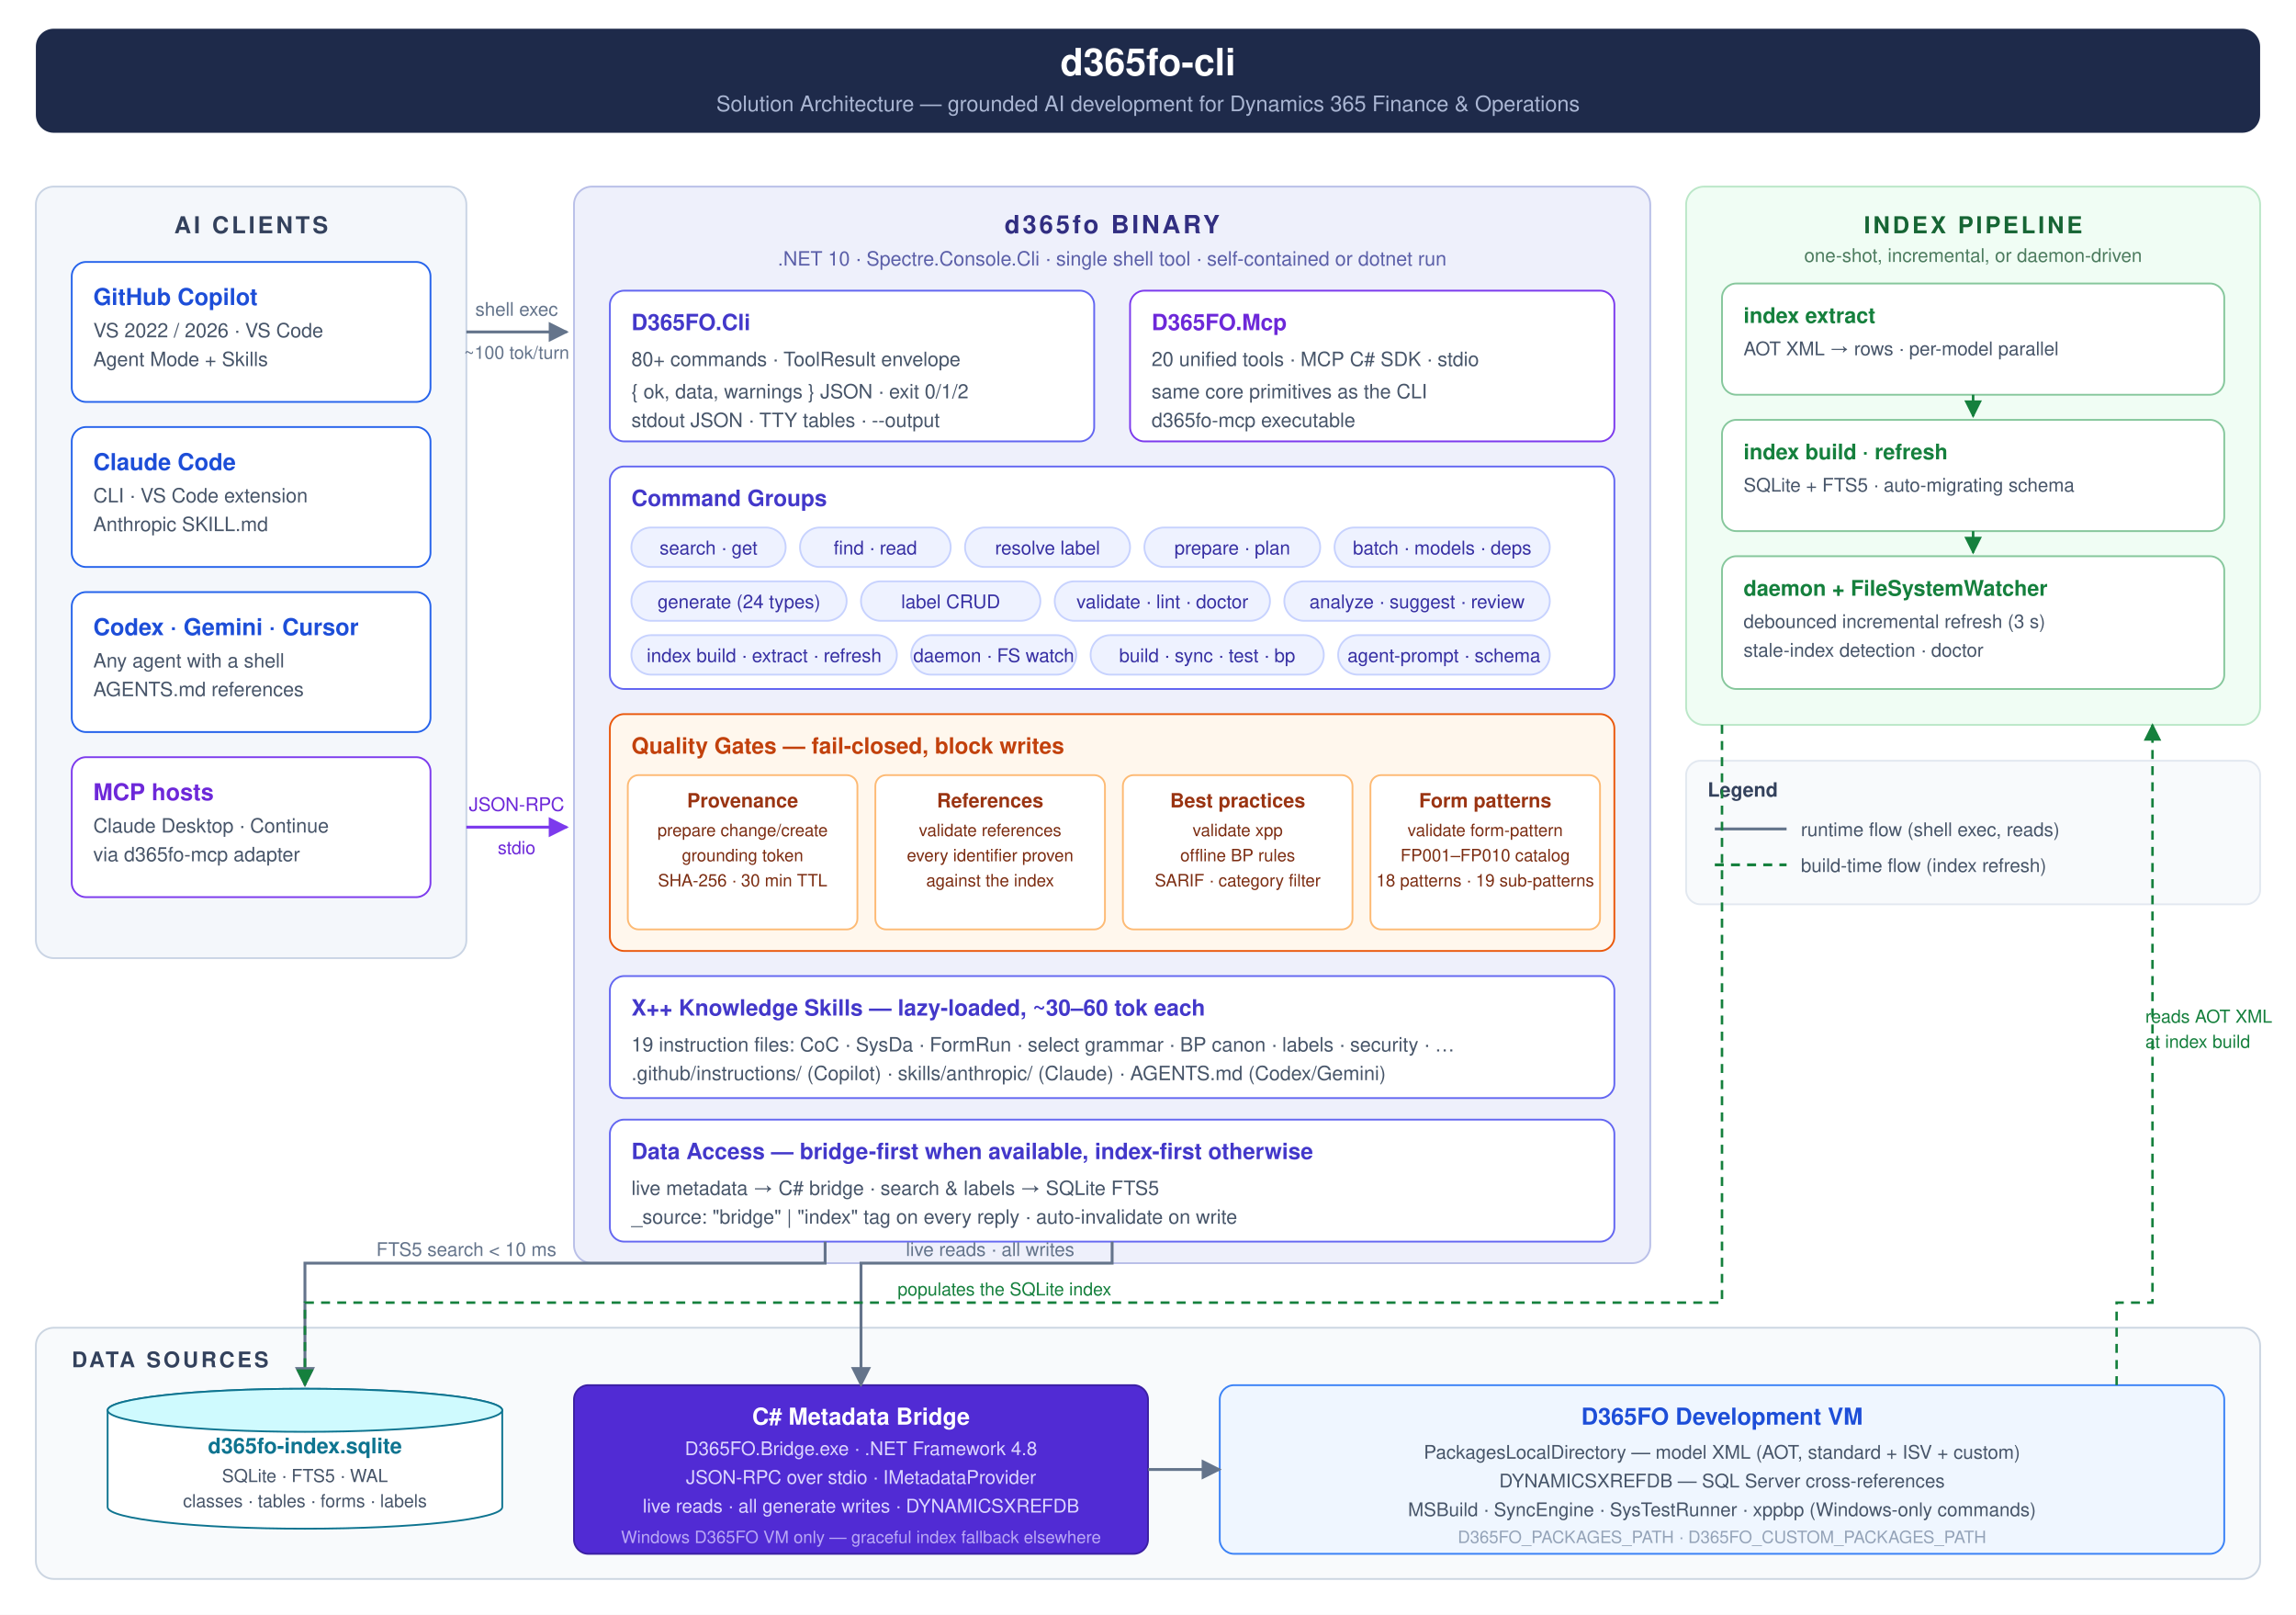
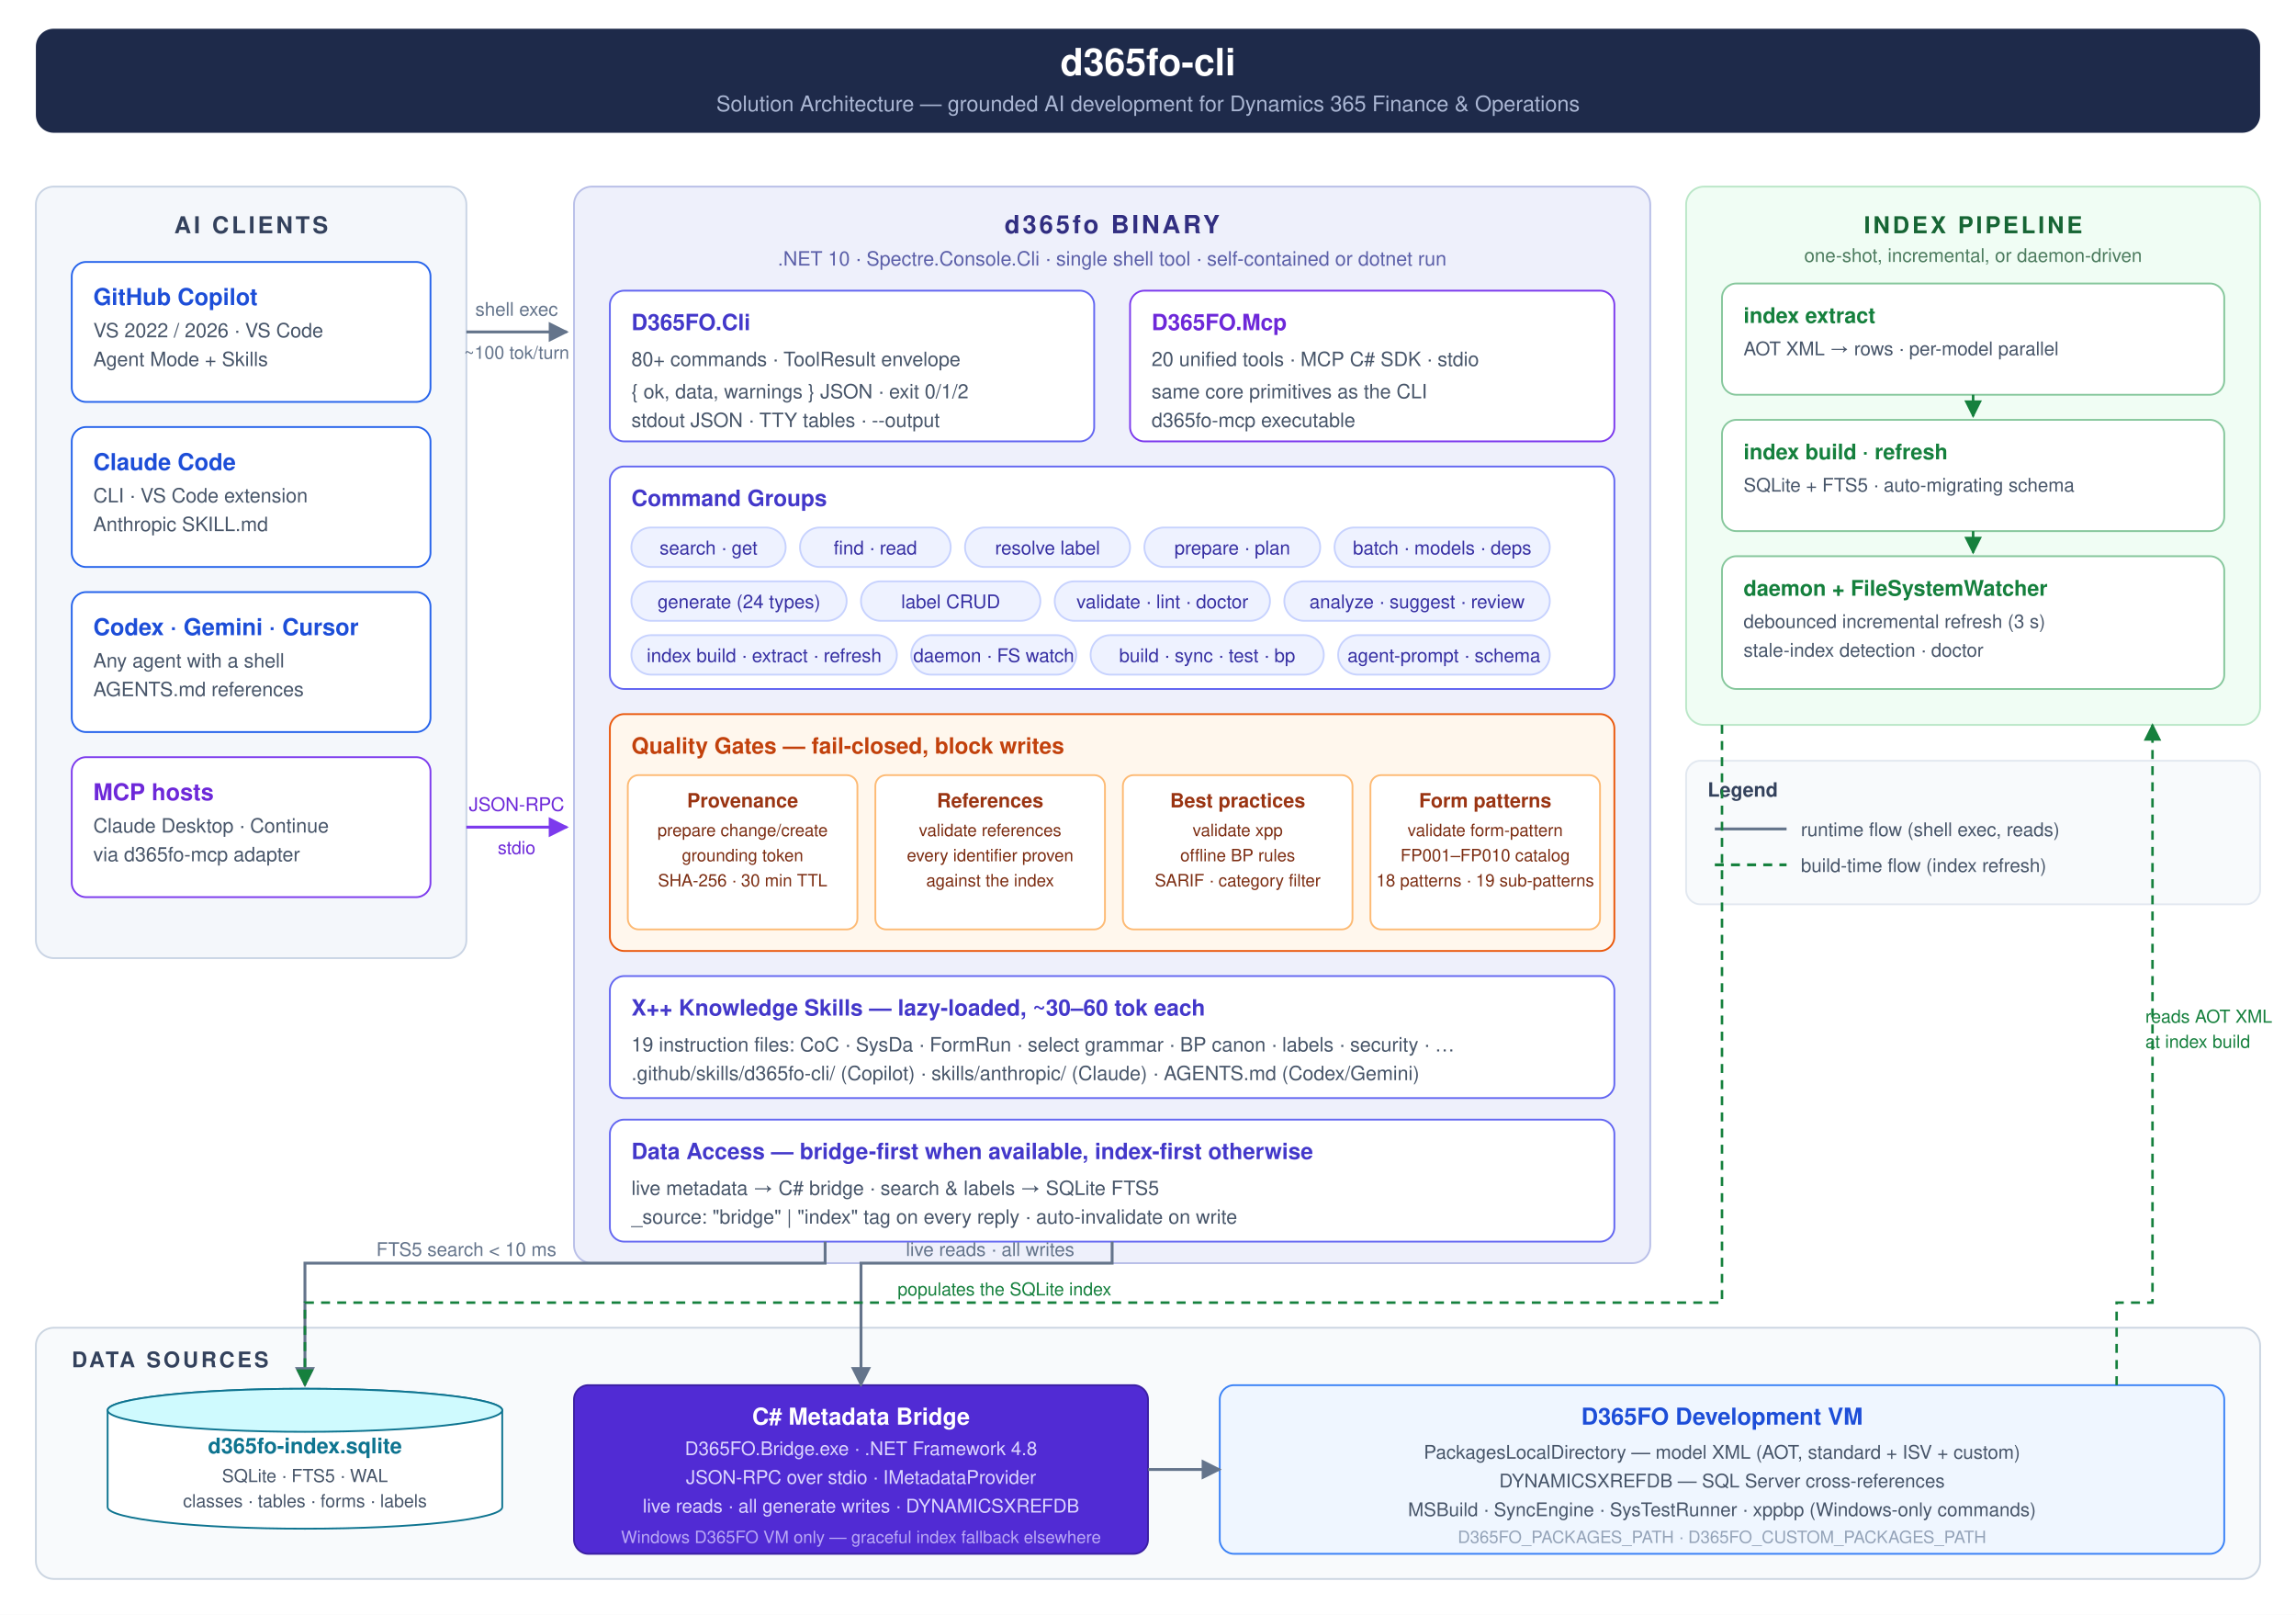
<svg xmlns="http://www.w3.org/2000/svg" viewBox="0 0 1280 900" font-family="'Segoe UI', Helvetica, Arial, sans-serif">
  <defs>
    <marker id="arrow" viewBox="0 0 10 10" refX="9" refY="5" markerWidth="7" markerHeight="7" orient="auto-start-reverse">
      <path d="M0 0 L10 5 L0 10 z" fill="#64748b" />
    </marker>
    <marker id="arrowGreen" viewBox="0 0 10 10" refX="9" refY="5" markerWidth="7" markerHeight="7" orient="auto-start-reverse">
      <path d="M0 0 L10 5 L0 10 z" fill="#15803d" />
    </marker>
    <marker id="arrowPurple" viewBox="0 0 10 10" refX="9" refY="5" markerWidth="7" markerHeight="7" orient="auto-start-reverse">
      <path d="M0 0 L10 5 L0 10 z" fill="#7c3aed" />
    </marker>
  </defs>
  <rect x="0" y="0" width="1280" height="900" fill="#ffffff" />
  <rect x="20" y="16" width="1240" height="58" rx="10" fill="#1e2a4a" />
  <text x="640" y="42" text-anchor="middle" font-size="21" font-weight="700" fill="#ffffff">d365fo-cli</text>
  <text x="640" y="62" text-anchor="middle" font-size="12" fill="#aab6d3">Solution Architecture — grounded AI development for Dynamics 365 Finance &amp; Operations</text>
  <rect x="20" y="104" width="240" height="430" rx="10" fill="#f4f7fb" stroke="#c9d4e4" />
  <text x="140" y="130" text-anchor="middle" font-size="13" font-weight="700" fill="#33415c" letter-spacing="1.5">AI CLIENTS</text>
  <rect x="40" y="146" width="200" height="78" rx="8" fill="#ffffff" stroke="#2563eb" />
  <text x="52" y="170" font-size="13" font-weight="600" fill="#1d4ed8">GitHub Copilot</text>
  <text x="52" y="188" font-size="11" fill="#475569">VS 2022 / 2026 · VS Code</text>
  <text x="52" y="204" font-size="11" fill="#475569">Agent Mode + Skills</text>
  <rect x="40" y="238" width="200" height="78" rx="8" fill="#ffffff" stroke="#2563eb" />
  <text x="52" y="262" font-size="13" font-weight="600" fill="#1d4ed8">Claude Code</text>
  <text x="52" y="280" font-size="11" fill="#475569">CLI · VS Code extension</text>
  <text x="52" y="296" font-size="11" fill="#475569">Anthropic SKILL.md</text>
  <rect x="40" y="330" width="200" height="78" rx="8" fill="#ffffff" stroke="#2563eb" />
  <text x="52" y="354" font-size="13" font-weight="600" fill="#1d4ed8">Codex · Gemini · Cursor</text>
  <text x="52" y="372" font-size="11" fill="#475569">Any agent with a shell</text>
  <text x="52" y="388" font-size="11" fill="#475569">AGENTS.md references</text>
  <rect x="40" y="422" width="200" height="78" rx="8" fill="#ffffff" stroke="#7c3aed" />
  <text x="52" y="446" font-size="13" font-weight="600" fill="#6d28d9">MCP hosts</text>
  <text x="52" y="464" font-size="11" fill="#475569">Claude Desktop · Continue</text>
  <text x="52" y="480" font-size="11" fill="#475569">via d365fo-mcp adapter</text>
  <line x1="260" y1="185" x2="316" y2="185" stroke="#64748b" stroke-width="1.6" marker-end="url(#arrow)" />
  <text x="288" y="176" text-anchor="middle" font-size="10.5" fill="#64748b">shell exec</text>
  <text x="288" y="200" text-anchor="middle" font-size="10" fill="#64748b">~100 tok/turn</text>
  <line x1="260" y1="461" x2="316" y2="461" stroke="#7c3aed" stroke-width="1.6" marker-end="url(#arrowPurple)" />
  <text x="288" y="452" text-anchor="middle" font-size="10.5" fill="#6d28d9">JSON-RPC</text>
  <text x="288" y="476" text-anchor="middle" font-size="10" fill="#6d28d9">stdio</text>
  <rect x="320" y="104" width="600" height="600" rx="10" fill="#eef0fb" stroke="#b9bfe8" />
  <text x="620" y="130" text-anchor="middle" font-size="14" font-weight="700" fill="#312e81" letter-spacing="1.5">d365fo BINARY</text>
  <text x="620" y="148" text-anchor="middle" font-size="11" fill="#5b5fa8">.NET 10 · Spectre.Console.Cli · single shell tool · self-contained or dotnet run</text>
  <rect x="340" y="162" width="270" height="84" rx="8" fill="#ffffff" stroke="#6366f1" />
  <text x="352" y="184" font-size="12.5" font-weight="600" fill="#4338ca">D365FO.Cli</text>
  <text x="352" y="204" font-size="11" fill="#475569">80+ commands · ToolResult envelope</text>
  <text x="352" y="222" font-size="11" fill="#475569">{ ok, data, warnings } JSON · exit 0/1/2</text>
  <text x="352" y="238" font-size="11" fill="#475569">stdout JSON · TTY tables · --output</text>
  <rect x="630" y="162" width="270" height="84" rx="8" fill="#ffffff" stroke="#7c3aed" />
  <text x="642" y="184" font-size="12.5" font-weight="600" fill="#6d28d9">D365FO.Mcp</text>
  <text x="642" y="204" font-size="11" fill="#475569">20 unified tools · MCP C# SDK · stdio</text>
  <text x="642" y="222" font-size="11" fill="#475569">same core primitives as the CLI</text>
  <text x="642" y="238" font-size="11" fill="#475569">d365fo-mcp executable</text>
  <rect x="340" y="260" width="560" height="124" rx="8" fill="#ffffff" stroke="#6366f1" />
  <text x="352" y="282" font-size="12.5" font-weight="600" fill="#4338ca">Command Groups</text>
  <rect x="352" y="294" width="86" height="22" rx="11" fill="#eef2ff" stroke="#c7d2fe" />
  <text x="395" y="309" text-anchor="middle" font-size="10.5" fill="#3730a3">search · get</text>
  <rect x="446" y="294" width="84" height="22" rx="11" fill="#eef2ff" stroke="#c7d2fe" />
  <text x="488" y="309" text-anchor="middle" font-size="10.5" fill="#3730a3">find · read</text>
  <rect x="538" y="294" width="92" height="22" rx="11" fill="#eef2ff" stroke="#c7d2fe" />
  <text x="584" y="309" text-anchor="middle" font-size="10.5" fill="#3730a3">resolve label</text>
  <rect x="638" y="294" width="98" height="22" rx="11" fill="#eef2ff" stroke="#c7d2fe" />
  <text x="687" y="309" text-anchor="middle" font-size="10.5" fill="#3730a3">prepare · plan</text>
  <rect x="744" y="294" width="120" height="22" rx="11" fill="#eef2ff" stroke="#c7d2fe" />
  <text x="804" y="309" text-anchor="middle" font-size="10.5" fill="#3730a3">batch · models · deps</text>
  <rect x="352" y="324" width="120" height="22" rx="11" fill="#eef2ff" stroke="#c7d2fe" />
  <text x="412" y="339" text-anchor="middle" font-size="10.5" fill="#3730a3">generate (24 types)</text>
  <rect x="480" y="324" width="100" height="22" rx="11" fill="#eef2ff" stroke="#c7d2fe" />
  <text x="530" y="339" text-anchor="middle" font-size="10.5" fill="#3730a3">label CRUD</text>
  <rect x="588" y="324" width="120" height="22" rx="11" fill="#eef2ff" stroke="#c7d2fe" />
  <text x="648" y="339" text-anchor="middle" font-size="10.5" fill="#3730a3">validate · lint · doctor</text>
  <rect x="716" y="324" width="148" height="22" rx="11" fill="#eef2ff" stroke="#c7d2fe" />
  <text x="790" y="339" text-anchor="middle" font-size="10.5" fill="#3730a3">analyze · suggest · review</text>
  <rect x="352" y="354" width="148" height="22" rx="11" fill="#eef2ff" stroke="#c7d2fe" />
  <text x="426" y="369" text-anchor="middle" font-size="10.5" fill="#3730a3">index build · extract · refresh</text>
  <rect x="508" y="354" width="92" height="22" rx="11" fill="#eef2ff" stroke="#c7d2fe" />
  <text x="554" y="369" text-anchor="middle" font-size="10.5" fill="#3730a3">daemon · FS watch</text>
  <rect x="608" y="354" width="130" height="22" rx="11" fill="#eef2ff" stroke="#c7d2fe" />
  <text x="673" y="369" text-anchor="middle" font-size="10.5" fill="#3730a3">build · sync · test · bp</text>
  <rect x="746" y="354" width="118" height="22" rx="11" fill="#eef2ff" stroke="#c7d2fe" />
  <text x="805" y="369" text-anchor="middle" font-size="10.5" fill="#3730a3">agent-prompt · schema</text>
  <rect x="340" y="398" width="560" height="132" rx="8" fill="#fff7ed" stroke="#ea580c" />
  <text x="352" y="420" font-size="12.5" font-weight="600" fill="#c2410c">Quality Gates — fail-closed, block writes</text>
  <rect x="350" y="432" width="128" height="86" rx="6" fill="#ffffff" stroke="#fdba74" />
  <text x="414" y="450" text-anchor="middle" font-size="11" font-weight="600" fill="#9a3412">Provenance</text>
  <text x="414" y="466" text-anchor="middle" font-size="9.5" fill="#7c2d12">prepare change/create</text>
  <text x="414" y="480" text-anchor="middle" font-size="9.5" fill="#7c2d12">grounding token</text>
  <text x="414" y="494" text-anchor="middle" font-size="9.5" fill="#7c2d12">SHA-256 · 30 min TTL</text>
  <rect x="488" y="432" width="128" height="86" rx="6" fill="#ffffff" stroke="#fdba74" />
  <text x="552" y="450" text-anchor="middle" font-size="11" font-weight="600" fill="#9a3412">References</text>
  <text x="552" y="466" text-anchor="middle" font-size="9.5" fill="#7c2d12">validate references</text>
  <text x="552" y="480" text-anchor="middle" font-size="9.5" fill="#7c2d12">every identifier proven</text>
  <text x="552" y="494" text-anchor="middle" font-size="9.5" fill="#7c2d12">against the index</text>
  <rect x="626" y="432" width="128" height="86" rx="6" fill="#ffffff" stroke="#fdba74" />
  <text x="690" y="450" text-anchor="middle" font-size="11" font-weight="600" fill="#9a3412">Best practices</text>
  <text x="690" y="466" text-anchor="middle" font-size="9.5" fill="#7c2d12">validate xpp</text>
  <text x="690" y="480" text-anchor="middle" font-size="9.5" fill="#7c2d12">offline BP rules</text>
  <text x="690" y="494" text-anchor="middle" font-size="9.5" fill="#7c2d12">SARIF · category filter</text>
  <rect x="764" y="432" width="128" height="86" rx="6" fill="#ffffff" stroke="#fdba74" />
  <text x="828" y="450" text-anchor="middle" font-size="11" font-weight="600" fill="#9a3412">Form patterns</text>
  <text x="828" y="466" text-anchor="middle" font-size="9.5" fill="#7c2d12">validate form-pattern</text>
  <text x="828" y="480" text-anchor="middle" font-size="9.5" fill="#7c2d12">FP001–FP010 catalog</text>
  <text x="828" y="494" text-anchor="middle" font-size="9.5" fill="#7c2d12">18 patterns · 19 sub-patterns</text>
  <rect x="340" y="544" width="560" height="68" rx="8" fill="#ffffff" stroke="#6366f1" />
  <text x="352" y="566" font-size="12.5" font-weight="600" fill="#4338ca">X++ Knowledge Skills — lazy-loaded, ~30–60 tok each</text>
  <text x="352" y="586" font-size="11" fill="#475569">19 instruction files: CoC · SysDa · FormRun · select grammar · BP canon · labels · security · …</text>
-   <text x="352" y="602" font-size="11" fill="#475569">.github/instructions/ (Copilot) · skills/anthropic/ (Claude) · AGENTS.md (Codex/Gemini)</text>
+   <text x="352" y="602" font-size="11" fill="#475569">.github/skills/d365fo-cli/ (Copilot) · skills/anthropic/ (Claude) · AGENTS.md (Codex/Gemini)</text>
  <rect x="340" y="624" width="560" height="68" rx="8" fill="#ffffff" stroke="#6366f1" />
  <text x="352" y="646" font-size="12.5" font-weight="600" fill="#4338ca">Data Access — bridge-first when available, index-first otherwise</text>
  <text x="352" y="666" font-size="11" fill="#475569">live metadata → C# bridge  ·  search &amp; labels → SQLite FTS5</text>
  <text x="352" y="682" font-size="11" fill="#475569">_source: "bridge" | "index" tag on every reply · auto-invalidate on write</text>
  <rect x="940" y="104" width="320" height="300" rx="10" fill="#f0fdf4" stroke="#bbe7c8" />
  <text x="1100" y="130" text-anchor="middle" font-size="13" font-weight="700" fill="#166534" letter-spacing="1.5">INDEX PIPELINE</text>
  <text x="1100" y="146" text-anchor="middle" font-size="10.5" fill="#4d7c5f">one-shot, incremental, or daemon-driven</text>
  <rect x="960" y="158" width="280" height="62" rx="8" fill="#ffffff" stroke="#86c79c" />
  <text x="972" y="180" font-size="12" font-weight="600" fill="#15803d">index extract</text>
  <text x="972" y="198" font-size="10.5" fill="#475569">AOT XML → rows · per-model parallel</text>
  <line x1="1100" y1="220" x2="1100" y2="232" stroke="#15803d" stroke-width="1.4" marker-end="url(#arrowGreen)" />
  <rect x="960" y="234" width="280" height="62" rx="8" fill="#ffffff" stroke="#86c79c" />
  <text x="972" y="256" font-size="12" font-weight="600" fill="#15803d">index build · refresh</text>
  <text x="972" y="274" font-size="10.5" fill="#475569">SQLite + FTS5 · auto-migrating schema</text>
  <line x1="1100" y1="296" x2="1100" y2="308" stroke="#15803d" stroke-width="1.4" marker-end="url(#arrowGreen)" />
  <rect x="960" y="310" width="280" height="74" rx="8" fill="#ffffff" stroke="#86c79c" />
  <text x="972" y="332" font-size="12" font-weight="600" fill="#15803d">daemon + FileSystemWatcher</text>
  <text x="972" y="350" font-size="10.5" fill="#475569">debounced incremental refresh (3 s)</text>
  <text x="972" y="366" font-size="10.5" fill="#475569">stale-index detection · doctor</text>
  <rect x="940" y="424" width="320" height="80" rx="8" fill="#f8fafc" stroke="#e2e8f0" />
  <text x="952" y="444" font-size="11" font-weight="600" fill="#33415c">Legend</text>
  <line x1="956" y1="462" x2="996" y2="462" stroke="#64748b" stroke-width="1.6" />
  <text x="1004" y="466" font-size="10.5" fill="#475569">runtime flow (shell exec, reads)</text>
  <line x1="956" y1="482" x2="996" y2="482" stroke="#15803d" stroke-width="1.6" stroke-dasharray="5 4" />
  <text x="1004" y="486" font-size="10.5" fill="#475569">build-time flow (index refresh)</text>
  <rect x="20" y="740" width="1240" height="140" rx="10" fill="#f8fafc" stroke="#cbd5e1" />
  <text x="40" y="762" font-size="12" font-weight="700" fill="#33415c" letter-spacing="1.5">DATA SOURCES</text>
  <path d="M60 786 a110 12 0 0 1 220 0 v54 a110 12 0 0 1 -220 0 z" fill="#ffffff" stroke="#0e7490" />
  <ellipse cx="170" cy="786" rx="110" ry="12" fill="#cffafe" stroke="#0e7490" />
  <text x="170" y="810" text-anchor="middle" font-size="12" font-weight="600" fill="#0e7490">d365fo-index.sqlite</text>
  <text x="170" y="826" text-anchor="middle" font-size="10" fill="#475569">SQLite · FTS5 · WAL</text>
  <text x="170" y="840" text-anchor="middle" font-size="10" fill="#475569">classes · tables · forms · labels</text>
  <rect x="320" y="772" width="320" height="94" rx="8" fill="#512BD4" stroke="#3b1fa3" />
  <text x="480" y="794" text-anchor="middle" font-size="13" font-weight="700" fill="#ffffff">C# Metadata Bridge</text>
  <text x="480" y="811" text-anchor="middle" font-size="10.5" fill="#ddd6fe">D365FO.Bridge.exe · .NET Framework 4.8</text>
  <text x="480" y="827" text-anchor="middle" font-size="10.5" fill="#ddd6fe">JSON-RPC over stdio · IMetadataProvider</text>
  <text x="480" y="843" text-anchor="middle" font-size="10.5" fill="#ddd6fe">live reads · all generate writes · DYNAMICSXREFDB</text>
  <text x="480" y="860" text-anchor="middle" font-size="9.5" fill="#b9a8f5">Windows D365FO VM only — graceful index fallback elsewhere</text>
  <rect x="680" y="772" width="560" height="94" rx="8" fill="#eff6ff" stroke="#3b82f6" />
  <text x="960" y="794" text-anchor="middle" font-size="13" font-weight="700" fill="#1d4ed8">D365FO Development VM</text>
  <text x="960" y="813" text-anchor="middle" font-size="10.5" fill="#475569">PackagesLocalDirectory — model XML (AOT, standard + ISV + custom)</text>
  <text x="960" y="829" text-anchor="middle" font-size="10.5" fill="#475569">DYNAMICSXREFDB — SQL Server cross-references</text>
  <text x="960" y="845" text-anchor="middle" font-size="10.5" fill="#475569">MSBuild · SyncEngine · SysTestRunner · xppbp (Windows-only commands)</text>
  <text x="960" y="860" text-anchor="middle" font-size="9.5" fill="#94a3b8">D365FO_PACKAGES_PATH · D365FO_CUSTOM_PACKAGES_PATH</text>
  <path d="M460 692 L460 704 L170 704 L170 772" fill="none" stroke="#64748b" stroke-width="1.6" marker-end="url(#arrow)" />
  <text x="260" y="700" text-anchor="middle" font-size="10.5" fill="#64748b">FTS5 search &lt; 10 ms</text>
  <path d="M620 692 L620 704 L480 704 L480 772" fill="none" stroke="#64748b" stroke-width="1.6" marker-end="url(#arrow)" />
  <text x="552" y="700" text-anchor="middle" font-size="10.5" fill="#64748b">live reads · all writes</text>
  <line x1="640" y1="819" x2="680" y2="819" stroke="#64748b" stroke-width="1.6" marker-end="url(#arrow)" />
  <path d="M1180 772 L1180 726 L1200 726 L1200 404" fill="none" stroke="#15803d" stroke-width="1.4" stroke-dasharray="5 4" marker-end="url(#arrowGreen)" />
  <text x="1196" y="570" font-size="10" fill="#15803d">reads AOT XML</text>
  <text x="1196" y="584" font-size="10" fill="#15803d">at index build</text>
  <path d="M960 404 L960 726 L170 726 L170 772" fill="none" stroke="#15803d" stroke-width="1.4" stroke-dasharray="5 4" marker-end="url(#arrowGreen)" />
  <text x="560" y="722" text-anchor="middle" font-size="10" fill="#15803d">populates the SQLite index</text>
</svg>
